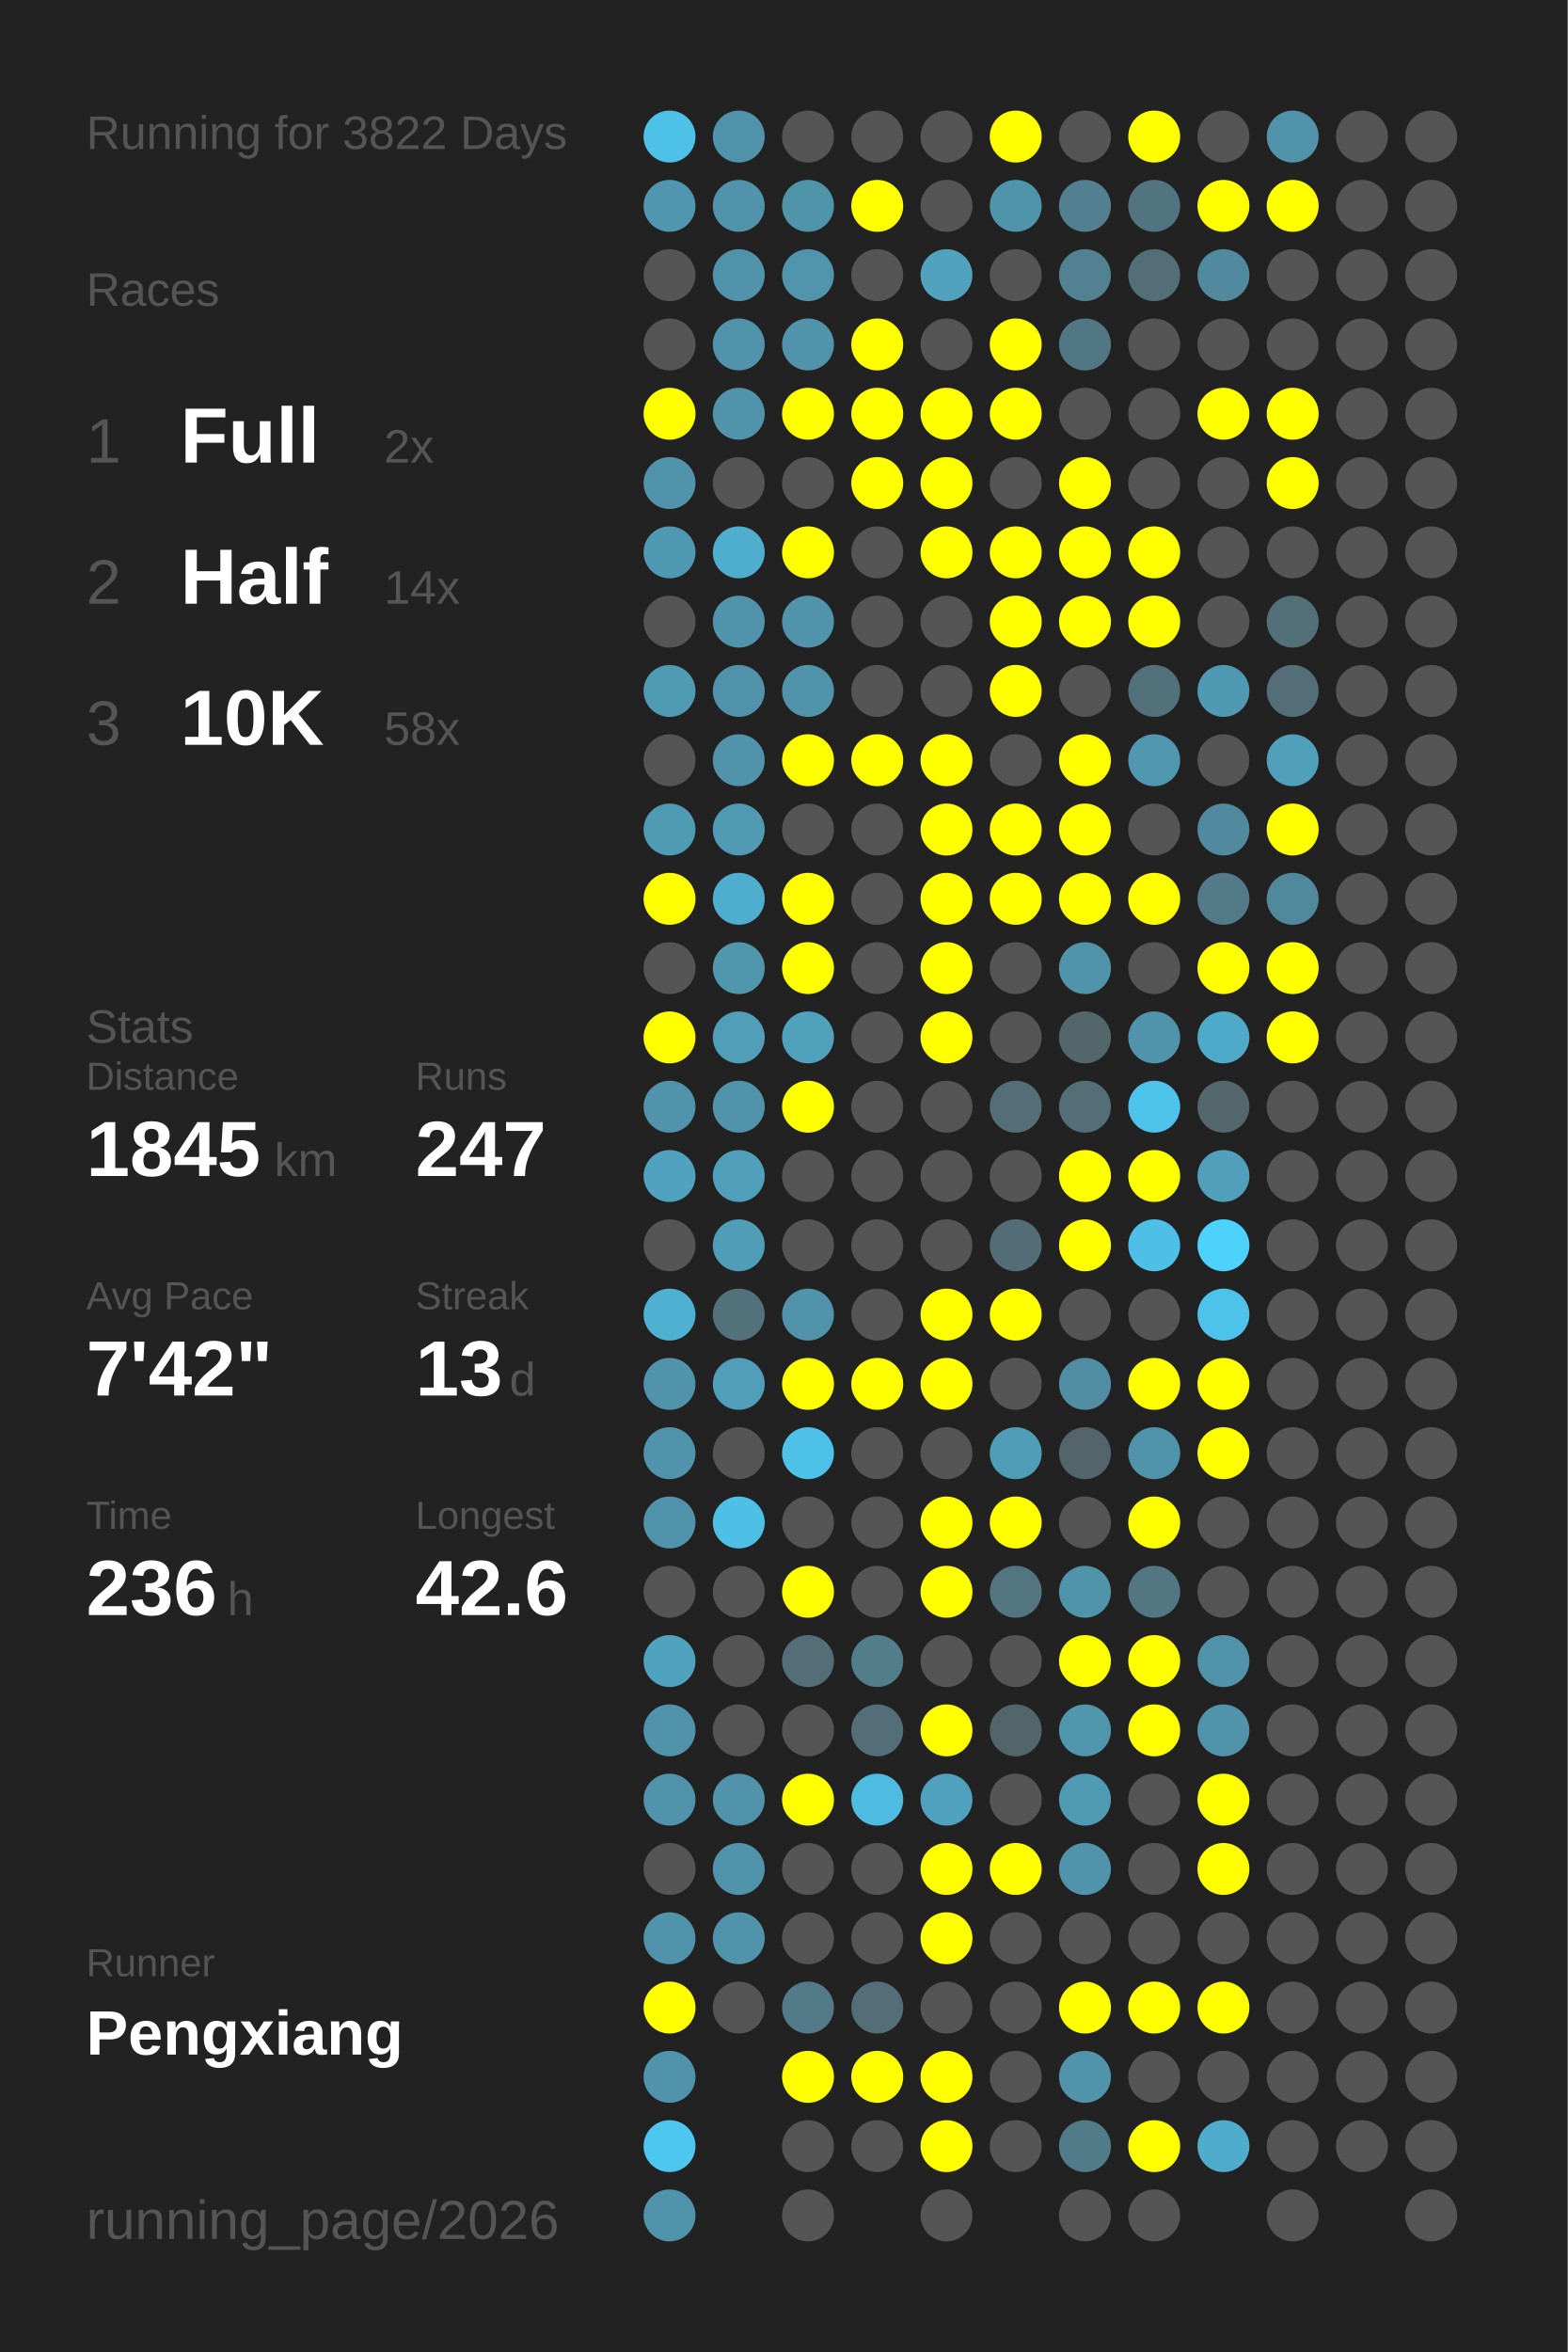
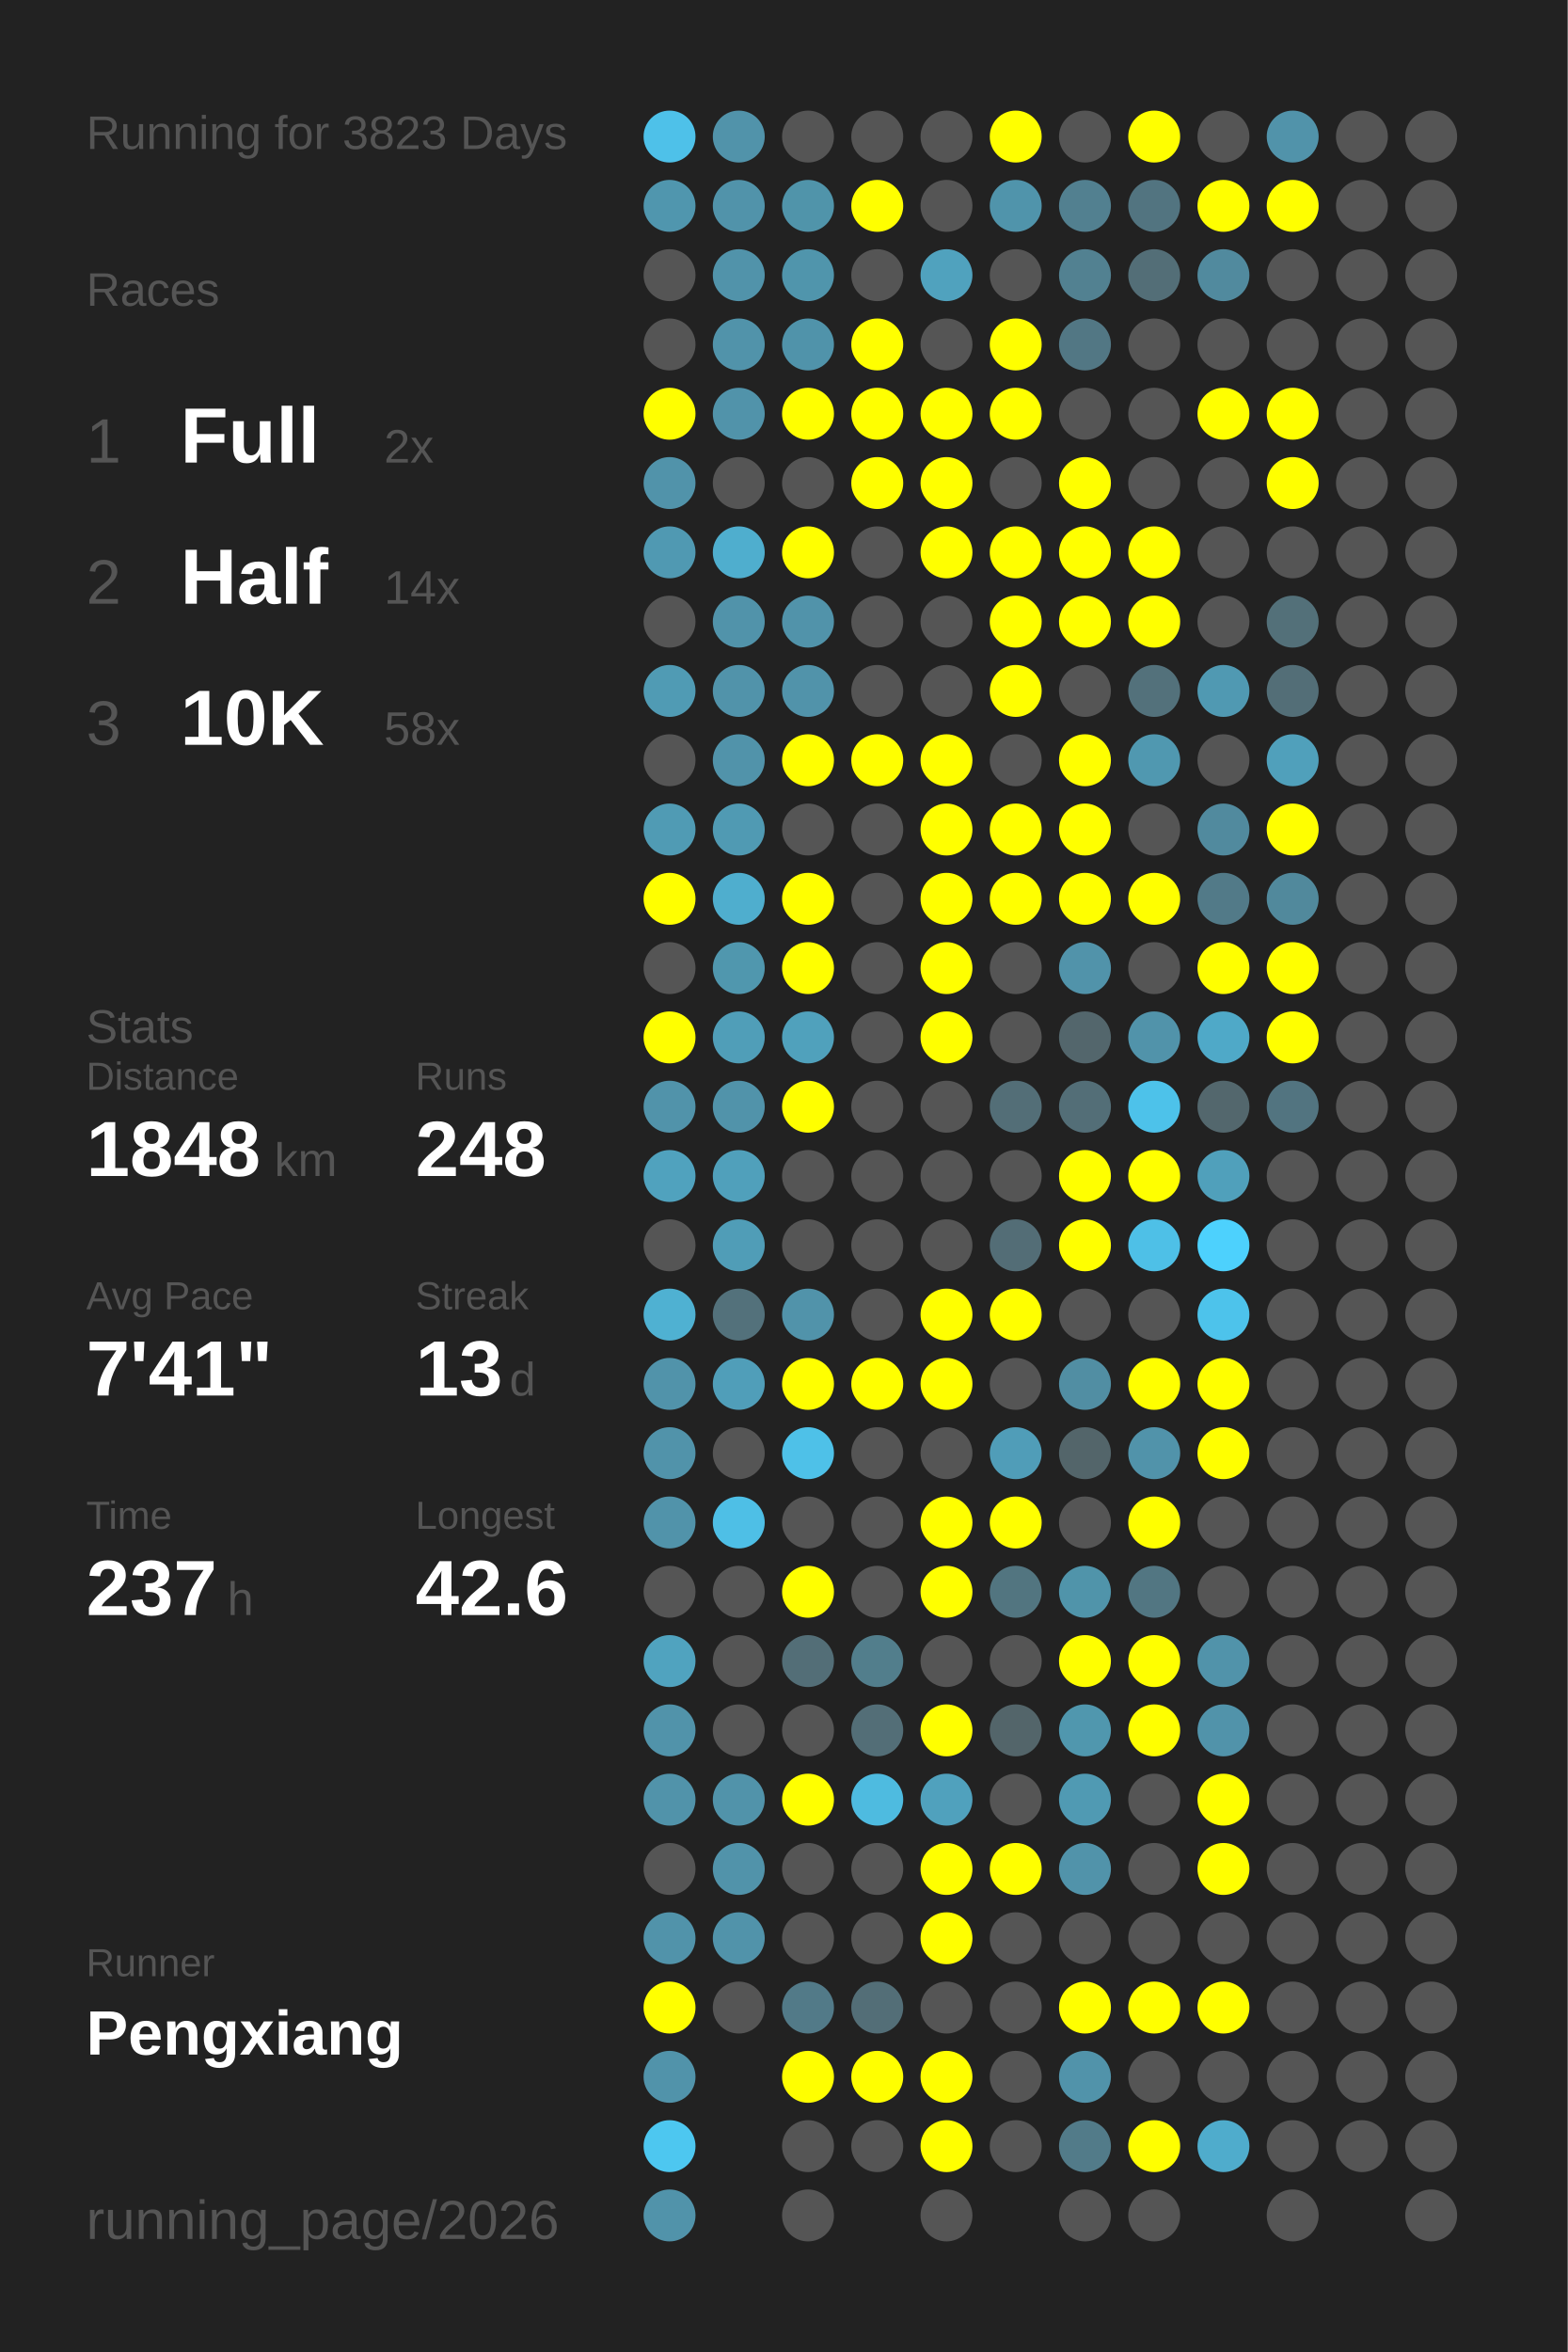
<svg xmlns="http://www.w3.org/2000/svg" baseProfile="full" height="300mm" version="1.1" viewBox="0,0,200,300" width="200mm">
  <defs />
  <rect fill="#222222" height="300" width="200" x="0" y="0" />
-   <text fill="#555555" style="font-size:6px; font-family:Arial;" x="11" y="19">Running for 3822 Days</text>
+   <text fill="#555555" style="font-size:6px; font-family:Arial;" x="11" y="19">Running for 3823 Days</text>
  <text fill="#555555" style="font-size:6px; font-family:Arial;" x="11" y="39">Races</text>
  <text fill="#555555" style="font-size:8px; font-family:Arial;" x="11" y="59">1</text>
  <text fill="#FFFFFF" style="font-size:10px; font-family:Arial; font-weight:bold;" x="23" y="59">Full</text>
  <text fill="#555555" style="font-size:6px; font-family:Arial;" x="49" y="59">2x</text>
  <text fill="#555555" style="font-size:8px; font-family:Arial;" x="11" y="77">2</text>
  <text fill="#FFFFFF" style="font-size:10px; font-family:Arial; font-weight:bold;" x="23" y="77">Half</text>
  <text fill="#555555" style="font-size:6px; font-family:Arial;" x="49" y="77">14x</text>
  <text fill="#555555" style="font-size:8px; font-family:Arial;" x="11" y="95">3</text>
  <text fill="#FFFFFF" style="font-size:10px; font-family:Arial; font-weight:bold;" x="23" y="95">10K</text>
  <text fill="#555555" style="font-size:6px; font-family:Arial;" x="49" y="95">58x</text>
  <text fill="#555555" style="font-size:6px; font-family:Arial;" x="11" y="133">Stats</text>
  <text fill="#555555" style="font-size:5px; font-family:Arial;" x="11" y="139">Distance</text>
-   <text fill="#FFFFFF" style="font-size:10px; font-family:Arial; font-weight:bold;" x="11" y="150">1845</text>
+   <text fill="#FFFFFF" style="font-size:10px; font-family:Arial; font-weight:bold;" x="11" y="150">1848</text>
  <text fill="#555555" style="font-size:6px; font-family:Arial;" x="35" y="150">km</text>
  <text fill="#555555" style="font-size:5px; font-family:Arial;" x="53" y="139">Runs</text>
-   <text fill="#FFFFFF" style="font-size:10px; font-family:Arial; font-weight:bold;" x="53" y="150">247</text>
+   <text fill="#FFFFFF" style="font-size:10px; font-family:Arial; font-weight:bold;" x="53" y="150">248</text>
  <text fill="#555555" style="font-size:5px; font-family:Arial;" x="11" y="167">Avg Pace</text>
-   <text fill="#FFFFFF" style="font-size:10px; font-family:Arial; font-weight:bold;" x="11" y="178">7'42"</text>
+   <text fill="#FFFFFF" style="font-size:10px; font-family:Arial; font-weight:bold;" x="11" y="178">7'41"</text>
  <text fill="#555555" style="font-size:5px; font-family:Arial;" x="53" y="167">Streak</text>
  <text fill="#FFFFFF" style="font-size:10px; font-family:Arial; font-weight:bold;" x="53" y="178">13</text>
  <text fill="#555555" style="font-size:6px; font-family:Arial;" x="65" y="178">d</text>
  <text fill="#555555" style="font-size:5px; font-family:Arial;" x="11" y="195">Time</text>
-   <text fill="#FFFFFF" style="font-size:10px; font-family:Arial; font-weight:bold;" x="11" y="206">236</text>
+   <text fill="#FFFFFF" style="font-size:10px; font-family:Arial; font-weight:bold;" x="11" y="206">237</text>
  <text fill="#555555" style="font-size:6px; font-family:Arial;" x="29" y="206">h</text>
  <text fill="#555555" style="font-size:5px; font-family:Arial;" x="53" y="195">Longest</text>
  <text fill="#FFFFFF" style="font-size:10px; font-family:Arial; font-weight:bold;" x="53" y="206">42.6</text>
  <text fill="#555555" style="font-size:5px; font-family:Arial;" x="11" y="252.065">Runner</text>
  <text fill="#FFFFFF" style="font-size:8px; font-family:Arial; font-weight:bold;" x="11" y="262.065">Pengxiang</text>
  <text fill="#555555" style="font-size:7px; font-family:Arial;" x="11" y="285.581">running_page/2026</text>
  <circle cx="85.417" cy="17.419" fill="#4ec1e9" r="3.312" />
  <circle cx="85.417" cy="26.258" fill="#5096ae" r="3.312" />
  <circle cx="85.417" cy="35.097" fill="#555555" r="3.312" />
  <circle cx="85.417" cy="43.935" fill="#555555" r="3.312" />
  <circle cx="85.417" cy="52.774" fill="#FFFF00" r="3.312" />
  <circle cx="85.417" cy="61.613" fill="#5193aa" r="3.312" />
  <circle cx="85.417" cy="70.452" fill="#5099b2" r="3.312" />
  <circle cx="85.417" cy="79.29" fill="#555555" r="3.312" />
  <circle cx="85.417" cy="88.129" fill="#509bb4" r="3.312" />
  <circle cx="85.417" cy="96.968" fill="#555555" r="3.312" />
  <circle cx="85.417" cy="105.806" fill="#509bb4" r="3.312" />
  <circle cx="85.417" cy="114.645" fill="#FFFF00" r="3.312" />
  <circle cx="85.417" cy="123.484" fill="#555555" r="3.312" />
  <circle cx="85.417" cy="132.323" fill="#FFFF00" r="3.312" />
  <circle cx="85.417" cy="141.161" fill="#5193aa" r="3.312" />
  <circle cx="85.417" cy="150" fill="#50a2be" r="3.312" />
  <circle cx="85.417" cy="158.839" fill="#555555" r="3.312" />
  <circle cx="85.417" cy="167.677" fill="#4fb1d2" r="3.312" />
  <circle cx="85.417" cy="176.516" fill="#5193aa" r="3.312" />
  <circle cx="85.417" cy="185.355" fill="#5193aa" r="3.312" />
  <circle cx="85.417" cy="194.194" fill="#5193aa" r="3.312" />
  <circle cx="85.417" cy="203.032" fill="#555555" r="3.312" />
  <circle cx="85.417" cy="211.871" fill="#50a3bf" r="3.312" />
  <circle cx="85.417" cy="220.71" fill="#5193aa" r="3.312" />
  <circle cx="85.417" cy="229.548" fill="#5193aa" r="3.312" />
  <circle cx="85.417" cy="238.387" fill="#555555" r="3.312" />
  <circle cx="85.417" cy="247.226" fill="#5193aa" r="3.312" />
  <circle cx="85.417" cy="256.065" fill="#FFFF00" r="3.312" />
  <circle cx="85.417" cy="264.903" fill="#5193aa" r="3.312" />
  <circle cx="85.417" cy="273.742" fill="#4dc7f0" r="3.312" />
  <circle cx="85.417" cy="282.581" fill="#5193aa" r="3.312" />
  <circle cx="94.25" cy="17.419" fill="#5193aa" r="3.312" />
  <circle cx="94.25" cy="26.258" fill="#5193aa" r="3.312" />
  <circle cx="94.25" cy="35.097" fill="#5193aa" r="3.312" />
  <circle cx="94.25" cy="43.935" fill="#5193aa" r="3.312" />
  <circle cx="94.25" cy="52.774" fill="#5193aa" r="3.312" />
  <circle cx="94.25" cy="61.613" fill="#555555" r="3.312" />
  <circle cx="94.25" cy="70.452" fill="#4faece" r="3.312" />
  <circle cx="94.25" cy="79.29" fill="#5193aa" r="3.312" />
  <circle cx="94.25" cy="88.129" fill="#5193aa" r="3.312" />
  <circle cx="94.25" cy="96.968" fill="#5193aa" r="3.312" />
  <circle cx="94.25" cy="105.806" fill="#509ab3" r="3.312" />
  <circle cx="94.25" cy="114.645" fill="#4faece" r="3.312" />
  <circle cx="94.25" cy="123.484" fill="#5097ae" r="3.312" />
  <circle cx="94.25" cy="132.323" fill="#509eb8" r="3.312" />
  <circle cx="94.25" cy="141.161" fill="#5193aa" r="3.312" />
  <circle cx="94.25" cy="150" fill="#50a0bb" r="3.312" />
  <circle cx="94.25" cy="158.839" fill="#509db7" r="3.312" />
  <circle cx="94.25" cy="167.677" fill="#53717b" r="3.312" />
  <circle cx="94.25" cy="176.516" fill="#509eb9" r="3.312" />
  <circle cx="94.25" cy="185.355" fill="#555555" r="3.312" />
  <circle cx="94.25" cy="194.194" fill="#4ebfe6" r="3.312" />
  <circle cx="94.25" cy="203.032" fill="#555555" r="3.312" />
  <circle cx="94.25" cy="211.871" fill="#555555" r="3.312" />
  <circle cx="94.25" cy="220.71" fill="#555555" r="3.312" />
  <circle cx="94.25" cy="229.548" fill="#5193aa" r="3.312" />
  <circle cx="94.25" cy="238.387" fill="#5193aa" r="3.312" />
  <circle cx="94.25" cy="247.226" fill="#5193aa" r="3.312" />
  <circle cx="94.25" cy="256.065" fill="#555555" r="3.312" />
  <circle cx="103.083" cy="17.419" fill="#555555" r="3.312" />
  <circle cx="103.083" cy="26.258" fill="#5094aa" r="3.312" />
  <circle cx="103.083" cy="35.097" fill="#5095ac" r="3.312" />
  <circle cx="103.083" cy="43.935" fill="#5093aa" r="3.312" />
  <circle cx="103.083" cy="52.774" fill="#FFFF00" r="3.312" />
  <circle cx="103.083" cy="61.613" fill="#555555" r="3.312" />
  <circle cx="103.083" cy="70.452" fill="#FFFF00" r="3.312" />
  <circle cx="103.083" cy="79.29" fill="#5193aa" r="3.312" />
  <circle cx="103.083" cy="88.129" fill="#5193aa" r="3.312" />
  <circle cx="103.083" cy="96.968" fill="#FFFF00" r="3.312" />
  <circle cx="103.083" cy="105.806" fill="#555555" r="3.312" />
  <circle cx="103.083" cy="114.645" fill="#FFFF00" r="3.312" />
  <circle cx="103.083" cy="123.484" fill="#FFFF00" r="3.312" />
  <circle cx="103.083" cy="132.323" fill="#50a1bc" r="3.312" />
  <circle cx="103.083" cy="141.161" fill="#FFFF00" r="3.312" />
  <circle cx="103.083" cy="150" fill="#555555" r="3.312" />
  <circle cx="103.083" cy="158.839" fill="#555555" r="3.312" />
  <circle cx="103.083" cy="167.677" fill="#5193aa" r="3.312" />
  <circle cx="103.083" cy="176.516" fill="#FFFF00" r="3.312" />
  <circle cx="103.083" cy="185.355" fill="#4ec1e8" r="3.312" />
  <circle cx="103.083" cy="194.194" fill="#555555" r="3.312" />
  <circle cx="103.083" cy="203.032" fill="#FFFF00" r="3.312" />
  <circle cx="103.083" cy="211.871" fill="#536e77" r="3.312" />
  <circle cx="103.083" cy="220.71" fill="#555555" r="3.312" />
  <circle cx="103.083" cy="229.548" fill="#FFFF00" r="3.312" />
  <circle cx="103.083" cy="238.387" fill="#555555" r="3.312" />
  <circle cx="103.083" cy="247.226" fill="#555555" r="3.312" />
  <circle cx="103.083" cy="256.065" fill="#527a88" r="3.312" />
  <circle cx="103.083" cy="264.903" fill="#FFFF00" r="3.312" />
  <circle cx="103.083" cy="273.742" fill="#555555" r="3.312" />
  <circle cx="103.083" cy="282.581" fill="#555555" r="3.312" />
  <circle cx="111.917" cy="17.419" fill="#555555" r="3.312" />
  <circle cx="111.917" cy="26.258" fill="#FFFF00" r="3.312" />
  <circle cx="111.917" cy="35.097" fill="#555555" r="3.312" />
  <circle cx="111.917" cy="43.935" fill="#FFFF00" r="3.312" />
  <circle cx="111.917" cy="52.774" fill="#FFFF00" r="3.312" />
  <circle cx="111.917" cy="61.613" fill="#FFFF00" r="3.312" />
  <circle cx="111.917" cy="70.452" fill="#555555" r="3.312" />
  <circle cx="111.917" cy="79.29" fill="#555555" r="3.312" />
  <circle cx="111.917" cy="88.129" fill="#555555" r="3.312" />
  <circle cx="111.917" cy="96.968" fill="#FFFF00" r="3.312" />
  <circle cx="111.917" cy="105.806" fill="#555555" r="3.312" />
  <circle cx="111.917" cy="114.645" fill="#555555" r="3.312" />
  <circle cx="111.917" cy="123.484" fill="#555555" r="3.312" />
  <circle cx="111.917" cy="132.323" fill="#555555" r="3.312" />
  <circle cx="111.917" cy="141.161" fill="#555555" r="3.312" />
  <circle cx="111.917" cy="150" fill="#555555" r="3.312" />
  <circle cx="111.917" cy="158.839" fill="#555555" r="3.312" />
  <circle cx="111.917" cy="167.677" fill="#555555" r="3.312" />
  <circle cx="111.917" cy="176.516" fill="#FFFF00" r="3.312" />
  <circle cx="111.917" cy="185.355" fill="#555555" r="3.312" />
  <circle cx="111.917" cy="194.194" fill="#555555" r="3.312" />
  <circle cx="111.917" cy="203.032" fill="#555555" r="3.312" />
  <circle cx="111.917" cy="211.871" fill="#527e8c" r="3.312" />
  <circle cx="111.917" cy="220.71" fill="#536e77" r="3.312" />
  <circle cx="111.917" cy="229.548" fill="#4ebbe0" r="3.312" />
  <circle cx="111.917" cy="238.387" fill="#555555" r="3.312" />
  <circle cx="111.917" cy="247.226" fill="#555555" r="3.312" />
  <circle cx="111.917" cy="256.065" fill="#536e77" r="3.312" />
  <circle cx="111.917" cy="264.903" fill="#FFFF00" r="3.312" />
  <circle cx="111.917" cy="273.742" fill="#555555" r="3.312" />
  <circle cx="120.75" cy="17.419" fill="#555555" r="3.312" />
  <circle cx="120.75" cy="26.258" fill="#555555" r="3.312" />
  <circle cx="120.75" cy="35.097" fill="#50a2be" r="3.312" />
  <circle cx="120.75" cy="43.935" fill="#555555" r="3.312" />
  <circle cx="120.75" cy="52.774" fill="#FFFF00" r="3.312" />
  <circle cx="120.75" cy="61.613" fill="#FFFF00" r="3.312" />
  <circle cx="120.75" cy="70.452" fill="#FFFF00" r="3.312" />
  <circle cx="120.75" cy="79.29" fill="#555555" r="3.312" />
  <circle cx="120.75" cy="88.129" fill="#555555" r="3.312" />
  <circle cx="120.75" cy="96.968" fill="#FFFF00" r="3.312" />
  <circle cx="120.75" cy="105.806" fill="#FFFF00" r="3.312" />
  <circle cx="120.75" cy="114.645" fill="#FFFF00" r="3.312" />
  <circle cx="120.75" cy="123.484" fill="#FFFF00" r="3.312" />
  <circle cx="120.75" cy="132.323" fill="#FFFF00" r="3.312" />
  <circle cx="120.75" cy="141.161" fill="#555555" r="3.312" />
  <circle cx="120.75" cy="150" fill="#555555" r="3.312" />
  <circle cx="120.75" cy="158.839" fill="#555555" r="3.312" />
  <circle cx="120.75" cy="167.677" fill="#FFFF00" r="3.312" />
  <circle cx="120.75" cy="176.516" fill="#FFFF00" r="3.312" />
  <circle cx="120.75" cy="185.355" fill="#555555" r="3.312" />
  <circle cx="120.75" cy="194.194" fill="#FFFF00" r="3.312" />
  <circle cx="120.75" cy="203.032" fill="#FFFF00" r="3.312" />
  <circle cx="120.75" cy="211.871" fill="#555555" r="3.312" />
  <circle cx="120.75" cy="220.71" fill="#FFFF00" r="3.312" />
  <circle cx="120.75" cy="229.548" fill="#50a1bd" r="3.312" />
  <circle cx="120.75" cy="238.387" fill="#FFFF00" r="3.312" />
  <circle cx="120.75" cy="247.226" fill="#FFFF00" r="3.312" />
  <circle cx="120.75" cy="256.065" fill="#555555" r="3.312" />
  <circle cx="120.75" cy="264.903" fill="#FFFF00" r="3.312" />
  <circle cx="120.75" cy="273.742" fill="#FFFF00" r="3.312" />
  <circle cx="120.75" cy="282.581" fill="#555555" r="3.312" />
  <circle cx="129.583" cy="17.419" fill="#FFFF00" r="3.312" />
  <circle cx="129.583" cy="26.258" fill="#5094ab" r="3.312" />
  <circle cx="129.583" cy="35.097" fill="#555555" r="3.312" />
  <circle cx="129.583" cy="43.935" fill="#FFFF00" r="3.312" />
  <circle cx="129.583" cy="52.774" fill="#FFFF00" r="3.312" />
  <circle cx="129.583" cy="61.613" fill="#555555" r="3.312" />
  <circle cx="129.583" cy="70.452" fill="#FFFF00" r="3.312" />
  <circle cx="129.583" cy="79.29" fill="#FFFF00" r="3.312" />
  <circle cx="129.583" cy="88.129" fill="#FFFF00" r="3.312" />
  <circle cx="129.583" cy="96.968" fill="#555555" r="3.312" />
  <circle cx="129.583" cy="105.806" fill="#FFFF00" r="3.312" />
  <circle cx="129.583" cy="114.645" fill="#FFFF00" r="3.312" />
  <circle cx="129.583" cy="123.484" fill="#555555" r="3.312" />
  <circle cx="129.583" cy="132.323" fill="#555555" r="3.312" />
  <circle cx="129.583" cy="141.161" fill="#536e77" r="3.312" />
  <circle cx="129.583" cy="150" fill="#555555" r="3.312" />
  <circle cx="129.583" cy="158.839" fill="#536d76" r="3.312" />
  <circle cx="129.583" cy="167.677" fill="#FFFF00" r="3.312" />
  <circle cx="129.583" cy="176.516" fill="#555555" r="3.312" />
  <circle cx="129.583" cy="185.355" fill="#509db8" r="3.312" />
  <circle cx="129.583" cy="194.194" fill="#FFFF00" r="3.312" />
  <circle cx="129.583" cy="203.032" fill="#527580" r="3.312" />
  <circle cx="129.583" cy="211.871" fill="#555555" r="3.312" />
  <circle cx="129.583" cy="220.71" fill="#53656a" r="3.312" />
  <circle cx="129.583" cy="229.548" fill="#555555" r="3.312" />
  <circle cx="129.583" cy="238.387" fill="#FFFF00" r="3.312" />
  <circle cx="129.583" cy="247.226" fill="#555555" r="3.312" />
  <circle cx="129.583" cy="256.065" fill="#555555" r="3.312" />
  <circle cx="129.583" cy="264.903" fill="#555555" r="3.312" />
  <circle cx="129.583" cy="273.742" fill="#555555" r="3.312" />
  <circle cx="138.417" cy="17.419" fill="#555555" r="3.312" />
  <circle cx="138.417" cy="26.258" fill="#528090" r="3.312" />
  <circle cx="138.417" cy="35.097" fill="#528191" r="3.312" />
  <circle cx="138.417" cy="43.935" fill="#527784" r="3.312" />
  <circle cx="138.417" cy="52.774" fill="#555555" r="3.312" />
  <circle cx="138.417" cy="61.613" fill="#FFFF00" r="3.312" />
  <circle cx="138.417" cy="70.452" fill="#FFFF00" r="3.312" />
  <circle cx="138.417" cy="79.29" fill="#FFFF00" r="3.312" />
  <circle cx="138.417" cy="88.129" fill="#555555" r="3.312" />
  <circle cx="138.417" cy="96.968" fill="#FFFF00" r="3.312" />
  <circle cx="138.417" cy="105.806" fill="#FFFF00" r="3.312" />
  <circle cx="138.417" cy="114.645" fill="#FFFF00" r="3.312" />
  <circle cx="138.417" cy="123.484" fill="#5193aa" r="3.312" />
  <circle cx="138.417" cy="132.323" fill="#53666c" r="3.312" />
  <circle cx="138.417" cy="141.161" fill="#536e77" r="3.312" />
  <circle cx="138.417" cy="150" fill="#FFFF00" r="3.312" />
  <circle cx="138.417" cy="158.839" fill="#FFFF00" r="3.312" />
  <circle cx="138.417" cy="167.677" fill="#555555" r="3.312" />
  <circle cx="138.417" cy="176.516" fill="#518ea3" r="3.312" />
  <circle cx="138.417" cy="185.355" fill="#53656a" r="3.312" />
  <circle cx="138.417" cy="194.194" fill="#555555" r="3.312" />
  <circle cx="138.417" cy="203.032" fill="#5094aa" r="3.312" />
  <circle cx="138.417" cy="211.871" fill="#FFFF00" r="3.312" />
  <circle cx="138.417" cy="220.71" fill="#5097ae" r="3.312" />
  <circle cx="138.417" cy="229.548" fill="#509ab3" r="3.312" />
  <circle cx="138.417" cy="238.387" fill="#5193aa" r="3.312" />
  <circle cx="138.417" cy="247.226" fill="#555555" r="3.312" />
  <circle cx="138.417" cy="256.065" fill="#FFFF00" r="3.312" />
  <circle cx="138.417" cy="264.903" fill="#5193aa" r="3.312" />
  <circle cx="138.417" cy="273.742" fill="#527b89" r="3.312" />
  <circle cx="138.417" cy="282.581" fill="#555555" r="3.312" />
  <circle cx="147.25" cy="17.419" fill="#FFFF00" r="3.312" />
  <circle cx="147.25" cy="26.258" fill="#527480" r="3.312" />
  <circle cx="147.25" cy="35.097" fill="#536e77" r="3.312" />
  <circle cx="147.25" cy="43.935" fill="#555555" r="3.312" />
  <circle cx="147.25" cy="52.774" fill="#555555" r="3.312" />
  <circle cx="147.25" cy="61.613" fill="#555555" r="3.312" />
  <circle cx="147.25" cy="70.452" fill="#FFFF00" r="3.312" />
  <circle cx="147.25" cy="79.29" fill="#FFFF00" r="3.312" />
  <circle cx="147.25" cy="88.129" fill="#53717b" r="3.312" />
  <circle cx="147.25" cy="96.968" fill="#5098b0" r="3.312" />
  <circle cx="147.25" cy="105.806" fill="#555555" r="3.312" />
  <circle cx="147.25" cy="114.645" fill="#FFFF00" r="3.312" />
  <circle cx="147.25" cy="123.484" fill="#555555" r="3.312" />
  <circle cx="147.25" cy="132.323" fill="#5193aa" r="3.312" />
  <circle cx="147.25" cy="141.161" fill="#4dc2ea" r="3.312" />
  <circle cx="147.25" cy="150" fill="#FFFF00" r="3.312" />
  <circle cx="147.25" cy="158.839" fill="#4ec0e7" r="3.312" />
  <circle cx="147.25" cy="167.677" fill="#555555" r="3.312" />
  <circle cx="147.25" cy="176.516" fill="#FFFF00" r="3.312" />
  <circle cx="147.25" cy="185.355" fill="#5193aa" r="3.312" />
  <circle cx="147.25" cy="194.194" fill="#FFFF00" r="3.312" />
  <circle cx="147.25" cy="203.032" fill="#527682" r="3.312" />
  <circle cx="147.25" cy="211.871" fill="#FFFF00" r="3.312" />
  <circle cx="147.25" cy="220.71" fill="#FFFF00" r="3.312" />
  <circle cx="147.25" cy="229.548" fill="#555555" r="3.312" />
  <circle cx="147.25" cy="238.387" fill="#555555" r="3.312" />
  <circle cx="147.25" cy="247.226" fill="#555555" r="3.312" />
  <circle cx="147.25" cy="256.065" fill="#FFFF00" r="3.312" />
  <circle cx="147.25" cy="264.903" fill="#555555" r="3.312" />
  <circle cx="147.25" cy="273.742" fill="#FFFF00" r="3.312" />
  <circle cx="147.25" cy="282.581" fill="#555555" r="3.312" />
  <circle cx="156.083" cy="17.419" fill="#555555" r="3.312" />
  <circle cx="156.083" cy="26.258" fill="#FFFF00" r="3.312" />
  <circle cx="156.083" cy="35.097" fill="#518a9e" r="3.312" />
  <circle cx="156.083" cy="43.935" fill="#555555" r="3.312" />
  <circle cx="156.083" cy="52.774" fill="#FFFF00" r="3.312" />
  <circle cx="156.083" cy="61.613" fill="#555555" r="3.312" />
  <circle cx="156.083" cy="70.452" fill="#555555" r="3.312" />
  <circle cx="156.083" cy="79.29" fill="#555555" r="3.312" />
  <circle cx="156.083" cy="88.129" fill="#5099b2" r="3.312" />
  <circle cx="156.083" cy="96.968" fill="#555555" r="3.312" />
  <circle cx="156.083" cy="105.806" fill="#518a9e" r="3.312" />
  <circle cx="156.083" cy="114.645" fill="#527a88" r="3.312" />
  <circle cx="156.083" cy="123.484" fill="#FFFF00" r="3.312" />
  <circle cx="156.083" cy="132.323" fill="#4fa9c8" r="3.312" />
  <circle cx="156.083" cy="141.161" fill="#53676d" r="3.312" />
  <circle cx="156.083" cy="150" fill="#50a0bb" r="3.312" />
  <circle cx="156.083" cy="158.839" fill="#4dd1fd" r="3.312" />
  <circle cx="156.083" cy="167.677" fill="#4dc3eb" r="3.312" />
  <circle cx="156.083" cy="176.516" fill="#FFFF00" r="3.312" />
  <circle cx="156.083" cy="185.355" fill="#FFFF00" r="3.312" />
  <circle cx="156.083" cy="194.194" fill="#555555" r="3.312" />
  <circle cx="156.083" cy="203.032" fill="#555555" r="3.312" />
  <circle cx="156.083" cy="211.871" fill="#5193aa" r="3.312" />
  <circle cx="156.083" cy="220.71" fill="#5193aa" r="3.312" />
  <circle cx="156.083" cy="229.548" fill="#FFFF00" r="3.312" />
  <circle cx="156.083" cy="238.387" fill="#FFFF00" r="3.312" />
  <circle cx="156.083" cy="247.226" fill="#555555" r="3.312" />
  <circle cx="156.083" cy="256.065" fill="#FFFF00" r="3.312" />
  <circle cx="156.083" cy="264.903" fill="#555555" r="3.312" />
  <circle cx="156.083" cy="273.742" fill="#4faccc" r="3.312" />
  <circle cx="164.917" cy="17.419" fill="#5193aa" r="3.312" />
  <circle cx="164.917" cy="26.258" fill="#FFFF00" r="3.312" />
  <circle cx="164.917" cy="35.097" fill="#555555" r="3.312" />
  <circle cx="164.917" cy="43.935" fill="#555555" r="3.312" />
  <circle cx="164.917" cy="52.774" fill="#FFFF00" r="3.312" />
  <circle cx="164.917" cy="61.613" fill="#FFFF00" r="3.312" />
  <circle cx="164.917" cy="70.452" fill="#555555" r="3.312" />
  <circle cx="164.917" cy="79.29" fill="#537079" r="3.312" />
  <circle cx="164.917" cy="88.129" fill="#536e77" r="3.312" />
  <circle cx="164.917" cy="96.968" fill="#50a0bb" r="3.312" />
  <circle cx="164.917" cy="105.806" fill="#FFFF00" r="3.312" />
  <circle cx="164.917" cy="114.645" fill="#51899c" r="3.312" />
  <circle cx="164.917" cy="123.484" fill="#FFFF00" r="3.312" />
  <circle cx="164.917" cy="132.323" fill="#FFFF00" r="3.312" />
-   <circle cx="164.917" cy="141.161" fill="#555555" r="3.312" />
+   <circle cx="164.917" cy="141.161" fill="#527480" r="3.312" />
  <circle cx="164.917" cy="150" fill="#555555" r="3.312" />
  <circle cx="164.917" cy="158.839" fill="#555555" r="3.312" />
  <circle cx="164.917" cy="167.677" fill="#555555" r="3.312" />
  <circle cx="164.917" cy="176.516" fill="#555555" r="3.312" />
  <circle cx="164.917" cy="185.355" fill="#555555" r="3.312" />
  <circle cx="164.917" cy="194.194" fill="#555555" r="3.312" />
  <circle cx="164.917" cy="203.032" fill="#555555" r="3.312" />
  <circle cx="164.917" cy="211.871" fill="#555555" r="3.312" />
  <circle cx="164.917" cy="220.71" fill="#555555" r="3.312" />
  <circle cx="164.917" cy="229.548" fill="#555555" r="3.312" />
  <circle cx="164.917" cy="238.387" fill="#555555" r="3.312" />
  <circle cx="164.917" cy="247.226" fill="#555555" r="3.312" />
  <circle cx="164.917" cy="256.065" fill="#555555" r="3.312" />
  <circle cx="164.917" cy="264.903" fill="#555555" r="3.312" />
  <circle cx="164.917" cy="273.742" fill="#555555" r="3.312" />
  <circle cx="164.917" cy="282.581" fill="#555555" r="3.312" />
  <circle cx="173.75" cy="17.419" fill="#555555" r="3.312" />
  <circle cx="173.75" cy="26.258" fill="#555555" r="3.312" />
  <circle cx="173.75" cy="35.097" fill="#555555" r="3.312" />
  <circle cx="173.75" cy="43.935" fill="#555555" r="3.312" />
  <circle cx="173.75" cy="52.774" fill="#555555" r="3.312" />
  <circle cx="173.75" cy="61.613" fill="#555555" r="3.312" />
  <circle cx="173.75" cy="70.452" fill="#555555" r="3.312" />
  <circle cx="173.75" cy="79.29" fill="#555555" r="3.312" />
  <circle cx="173.75" cy="88.129" fill="#555555" r="3.312" />
  <circle cx="173.75" cy="96.968" fill="#555555" r="3.312" />
  <circle cx="173.75" cy="105.806" fill="#555555" r="3.312" />
  <circle cx="173.75" cy="114.645" fill="#555555" r="3.312" />
  <circle cx="173.75" cy="123.484" fill="#555555" r="3.312" />
  <circle cx="173.75" cy="132.323" fill="#555555" r="3.312" />
  <circle cx="173.75" cy="141.161" fill="#555555" r="3.312" />
  <circle cx="173.75" cy="150" fill="#555555" r="3.312" />
  <circle cx="173.75" cy="158.839" fill="#555555" r="3.312" />
  <circle cx="173.75" cy="167.677" fill="#555555" r="3.312" />
  <circle cx="173.75" cy="176.516" fill="#555555" r="3.312" />
  <circle cx="173.75" cy="185.355" fill="#555555" r="3.312" />
  <circle cx="173.75" cy="194.194" fill="#555555" r="3.312" />
  <circle cx="173.75" cy="203.032" fill="#555555" r="3.312" />
  <circle cx="173.75" cy="211.871" fill="#555555" r="3.312" />
  <circle cx="173.75" cy="220.71" fill="#555555" r="3.312" />
  <circle cx="173.75" cy="229.548" fill="#555555" r="3.312" />
  <circle cx="173.75" cy="238.387" fill="#555555" r="3.312" />
  <circle cx="173.75" cy="247.226" fill="#555555" r="3.312" />
  <circle cx="173.75" cy="256.065" fill="#555555" r="3.312" />
  <circle cx="173.75" cy="264.903" fill="#555555" r="3.312" />
  <circle cx="173.75" cy="273.742" fill="#555555" r="3.312" />
  <circle cx="182.583" cy="17.419" fill="#555555" r="3.312" />
  <circle cx="182.583" cy="26.258" fill="#555555" r="3.312" />
  <circle cx="182.583" cy="35.097" fill="#555555" r="3.312" />
  <circle cx="182.583" cy="43.935" fill="#555555" r="3.312" />
  <circle cx="182.583" cy="52.774" fill="#555555" r="3.312" />
  <circle cx="182.583" cy="61.613" fill="#555555" r="3.312" />
  <circle cx="182.583" cy="70.452" fill="#555555" r="3.312" />
  <circle cx="182.583" cy="79.29" fill="#555555" r="3.312" />
  <circle cx="182.583" cy="88.129" fill="#555555" r="3.312" />
  <circle cx="182.583" cy="96.968" fill="#555555" r="3.312" />
  <circle cx="182.583" cy="105.806" fill="#555555" r="3.312" />
  <circle cx="182.583" cy="114.645" fill="#555555" r="3.312" />
  <circle cx="182.583" cy="123.484" fill="#555555" r="3.312" />
  <circle cx="182.583" cy="132.323" fill="#555555" r="3.312" />
  <circle cx="182.583" cy="141.161" fill="#555555" r="3.312" />
  <circle cx="182.583" cy="150" fill="#555555" r="3.312" />
  <circle cx="182.583" cy="158.839" fill="#555555" r="3.312" />
  <circle cx="182.583" cy="167.677" fill="#555555" r="3.312" />
  <circle cx="182.583" cy="176.516" fill="#555555" r="3.312" />
  <circle cx="182.583" cy="185.355" fill="#555555" r="3.312" />
  <circle cx="182.583" cy="194.194" fill="#555555" r="3.312" />
  <circle cx="182.583" cy="203.032" fill="#555555" r="3.312" />
  <circle cx="182.583" cy="211.871" fill="#555555" r="3.312" />
  <circle cx="182.583" cy="220.71" fill="#555555" r="3.312" />
  <circle cx="182.583" cy="229.548" fill="#555555" r="3.312" />
  <circle cx="182.583" cy="238.387" fill="#555555" r="3.312" />
  <circle cx="182.583" cy="247.226" fill="#555555" r="3.312" />
  <circle cx="182.583" cy="256.065" fill="#555555" r="3.312" />
  <circle cx="182.583" cy="264.903" fill="#555555" r="3.312" />
  <circle cx="182.583" cy="273.742" fill="#555555" r="3.312" />
  <circle cx="182.583" cy="282.581" fill="#555555" r="3.312" />
</svg>
